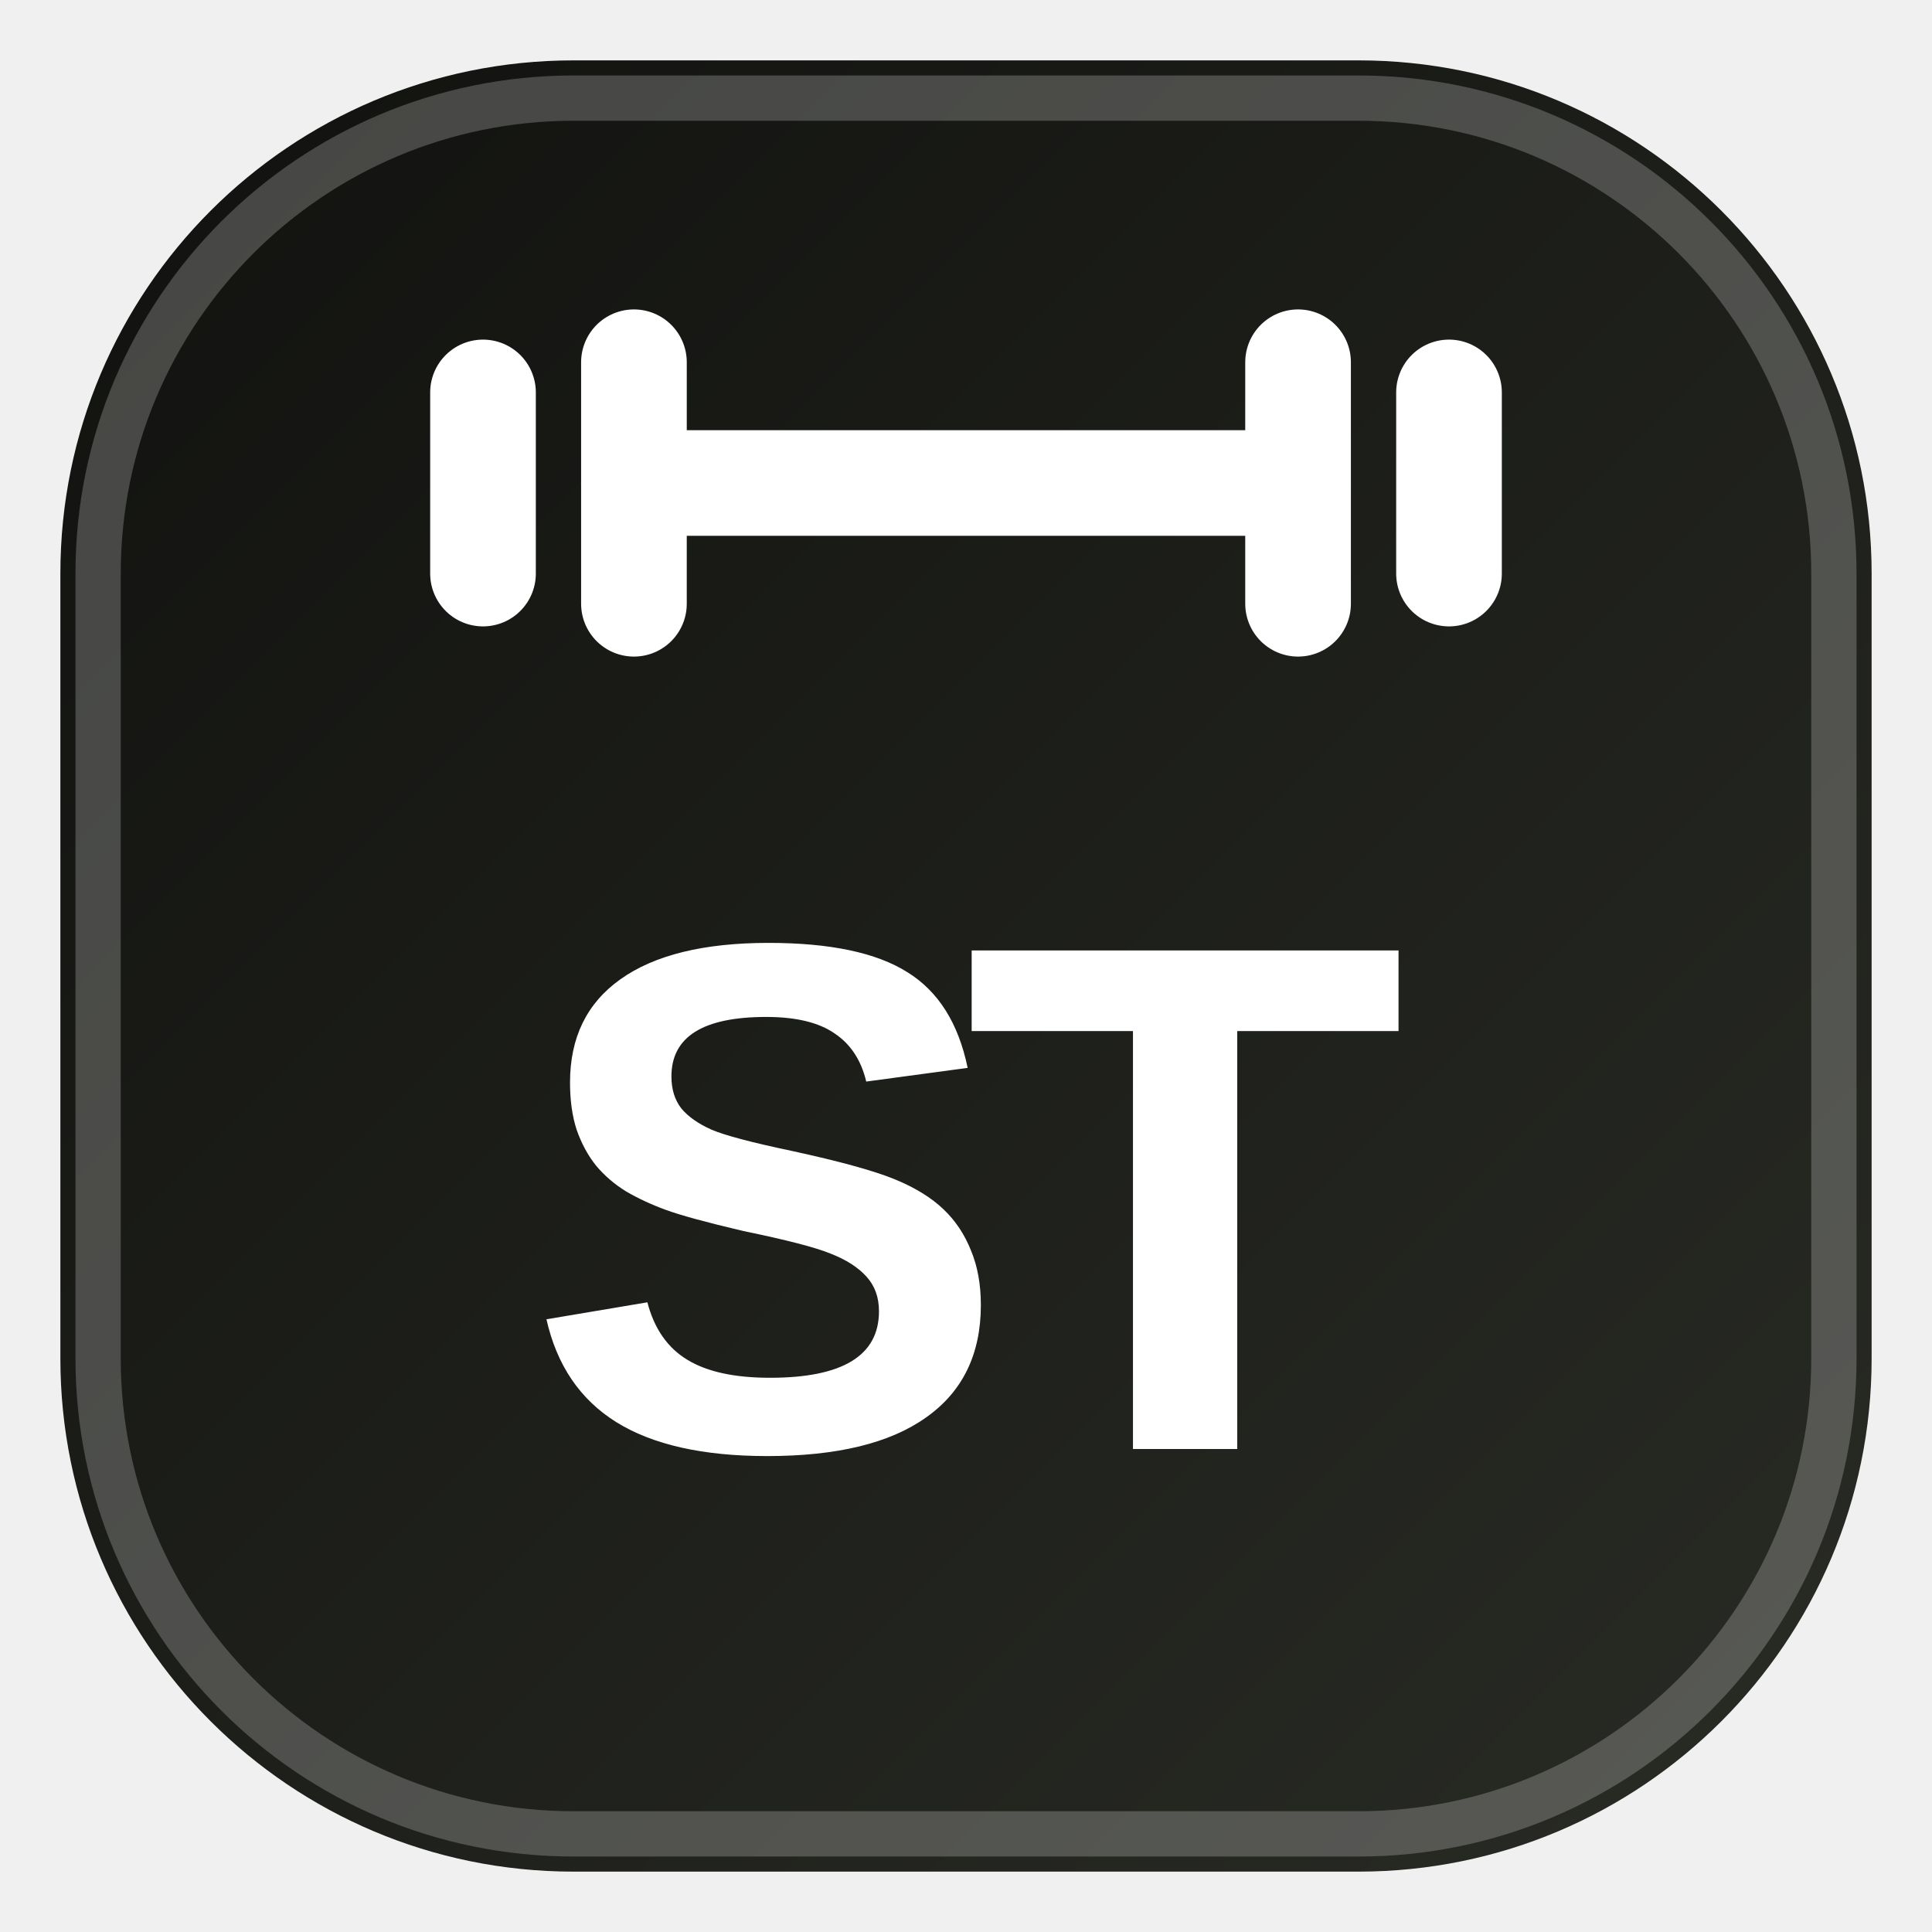
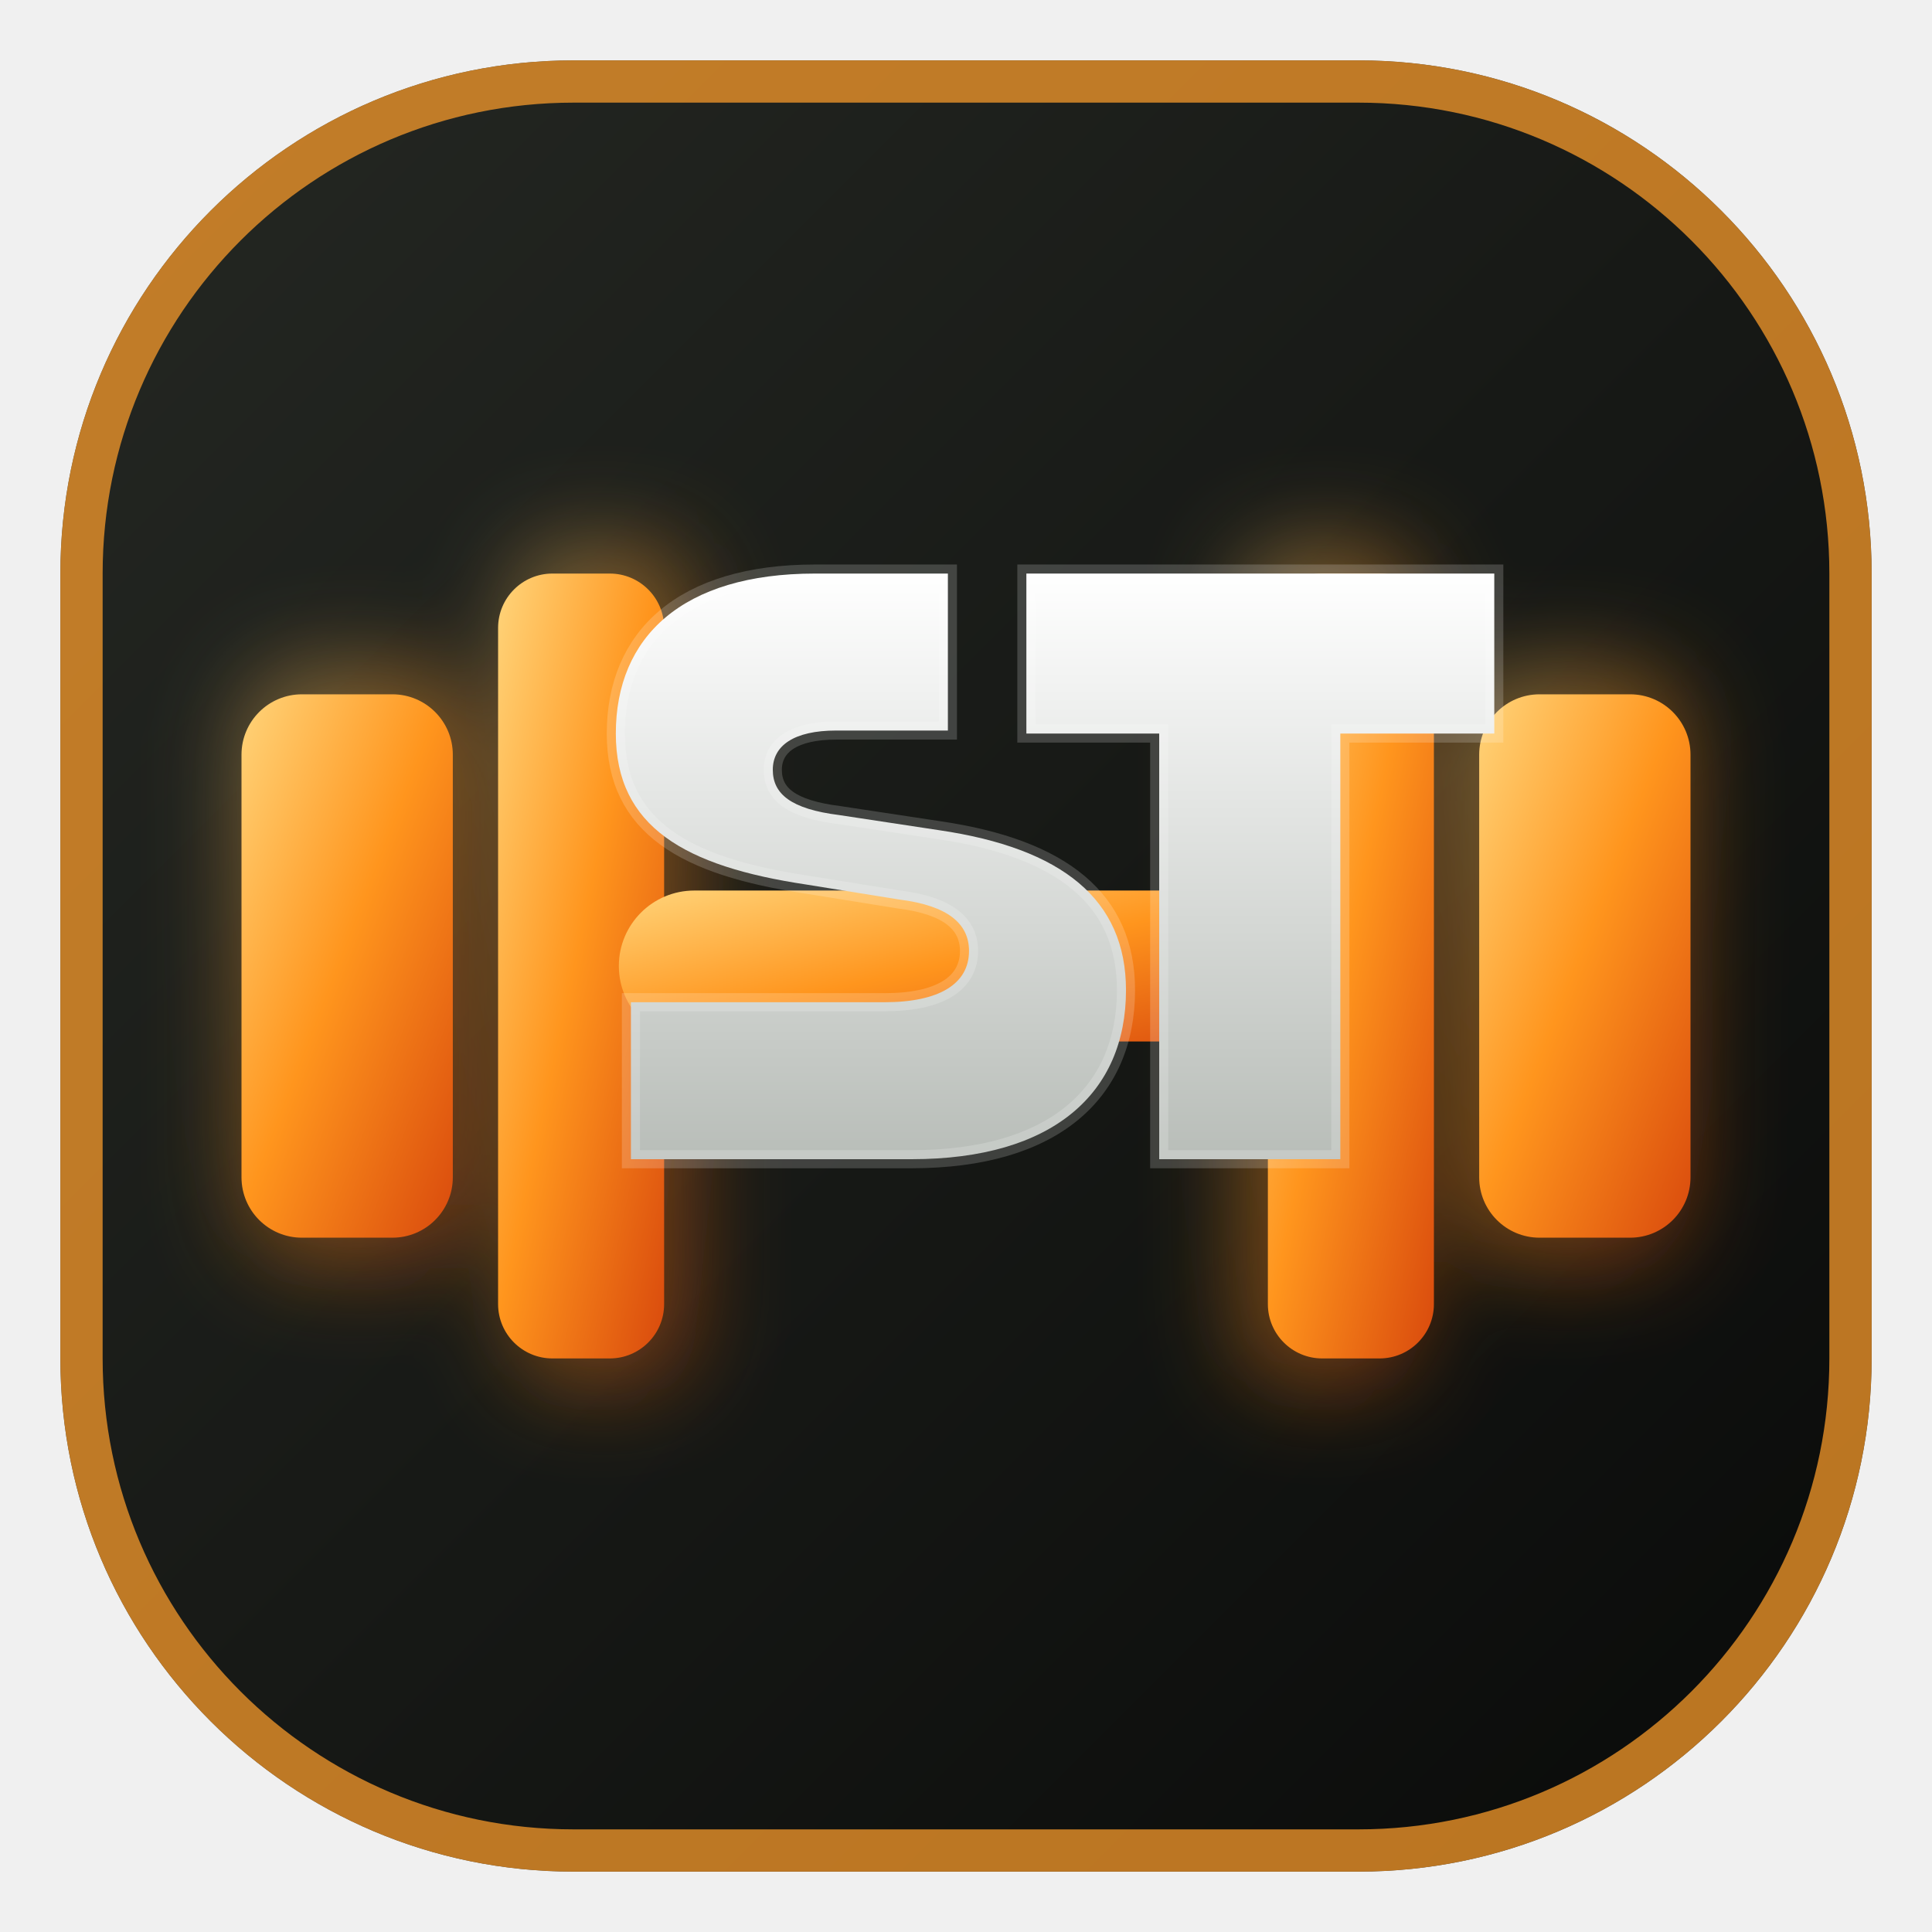
- <svg xmlns="http://www.w3.org/2000/svg" viewBox="0 0 64 64">
+ <svg xmlns="http://www.w3.org/2000/svg" viewBox="0 0 64 64" role="img" aria-label="Shape Together">
  <defs>
    <linearGradient id="bg" x1="0" y1="0" x2="1" y2="1">
-       <stop stop-color="#11120F" />
-       <stop offset="1" stop-color="#292B25" />
+       <stop stop-color="#252823" />
+       <stop offset="1" stop-color="#090A09" />
    </linearGradient>
+     <linearGradient id="metal" x1="0" y1="0" x2="0" y2="1">
+       <stop stop-color="#FFFFFF" />
+       <stop offset="1" stop-color="#B8BDB8" />
+     </linearGradient>
+     <linearGradient id="weight" x1="0" y1="0" x2="1" y2="1">
+       <stop stop-color="#FFD47A" />
+       <stop offset=".48" stop-color="#FF951D" />
+       <stop offset="1" stop-color="#D94A0D" />
+     </linearGradient>
+     <filter id="glow" x="-50%" y="-50%" width="200%" height="200%">
+       <feGaussianBlur stdDeviation="1.5" />
+     </filter>
  </defs>
  <rect x="2" y="2" width="60" height="60" rx="17" fill="url(#bg)" />
-   <rect x="3.25" y="3.25" width="57.5" height="57.5" rx="15.75" fill="none" stroke="#FFFFFF" stroke-opacity=".22" stroke-width="1.5" />
-   <g fill="none" stroke="#FFFFFF" stroke-width="3.5" stroke-linecap="round" stroke-linejoin="round">
-     <path d="M21 16h22" />
-     <path d="M21 12v8M16 13v6M43 12v8M48 13v6" />
+   <rect x="2.7" y="2.7" width="58.6" height="58.6" rx="16.3" fill="none" stroke="#FF9E2C" stroke-opacity=".72" stroke-width="1.4" />
+   <g fill="url(#weight)" filter="url(#glow)" opacity=".42">
+     <rect x="8" y="22" width="8" height="20" rx="2.5" />
+     <rect x="17" y="18" width="6" height="28" rx="2" />
+     <rect x="41" y="18" width="6" height="28" rx="2" />
+     <rect x="48" y="22" width="8" height="20" rx="2.5" />
  </g>
-   <text x="32" y="48" text-anchor="middle" font-family="Arial,Helvetica,sans-serif" font-size="24" font-weight="900" letter-spacing="-1.5" fill="#FFFFFF">ST</text>
+   <g fill="url(#weight)">
+     <rect x="8" y="23" width="7" height="18" rx="2" />
+     <rect x="16.5" y="19" width="5.5" height="26" rx="1.8" />
+     <rect x="42" y="19" width="5.5" height="26" rx="1.8" />
+     <rect x="49" y="23" width="7" height="18" rx="2" />
+     <rect x="20.5" y="29.5" width="23" height="5" rx="2.5" />
+   </g>
+   <path d="M31.4 19H27c-4.4 0-6.6 2.1-6.6 5.3 0 3.1 2.3 4.4 6.3 5l3.1.5c1.6.2 2.3.8 2.3 1.7 0 1.1-1 1.7-2.8 1.7h-8.4v5.2h9.3c4.7 0 7.1-2.2 7.1-5.6 0-3-2.1-4.7-6.2-5.3l-3.3-.5c-1.6-.2-2.2-.7-2.2-1.5 0-.8.7-1.3 2.1-1.3h3.7Z" fill="url(#metal)" />
+   <path d="M34 19h15.5v5.3h-5.1v14.1h-6V24.3H34Z" fill="url(#metal)" />
+   <path d="M31.4 19H27c-4.4 0-6.6 2.1-6.6 5.3 0 3.1 2.3 4.4 6.3 5l3.1.5c1.6.2 2.3.8 2.3 1.7 0 1.1-1 1.7-2.8 1.7h-8.4v5.2h9.3c4.7 0 7.1-2.2 7.1-5.6 0-3-2.1-4.7-6.2-5.3l-3.3-.5c-1.6-.2-2.2-.7-2.2-1.5 0-.8.7-1.3 2.1-1.3h3.7Z" fill="none" stroke="#FFFFFF" stroke-opacity=".18" stroke-width=".6" />
+   <path d="M34 19h15.5v5.3h-5.1v14.1h-6V24.3H34Z" fill="none" stroke="#FFFFFF" stroke-opacity=".18" stroke-width=".6" />
</svg>
